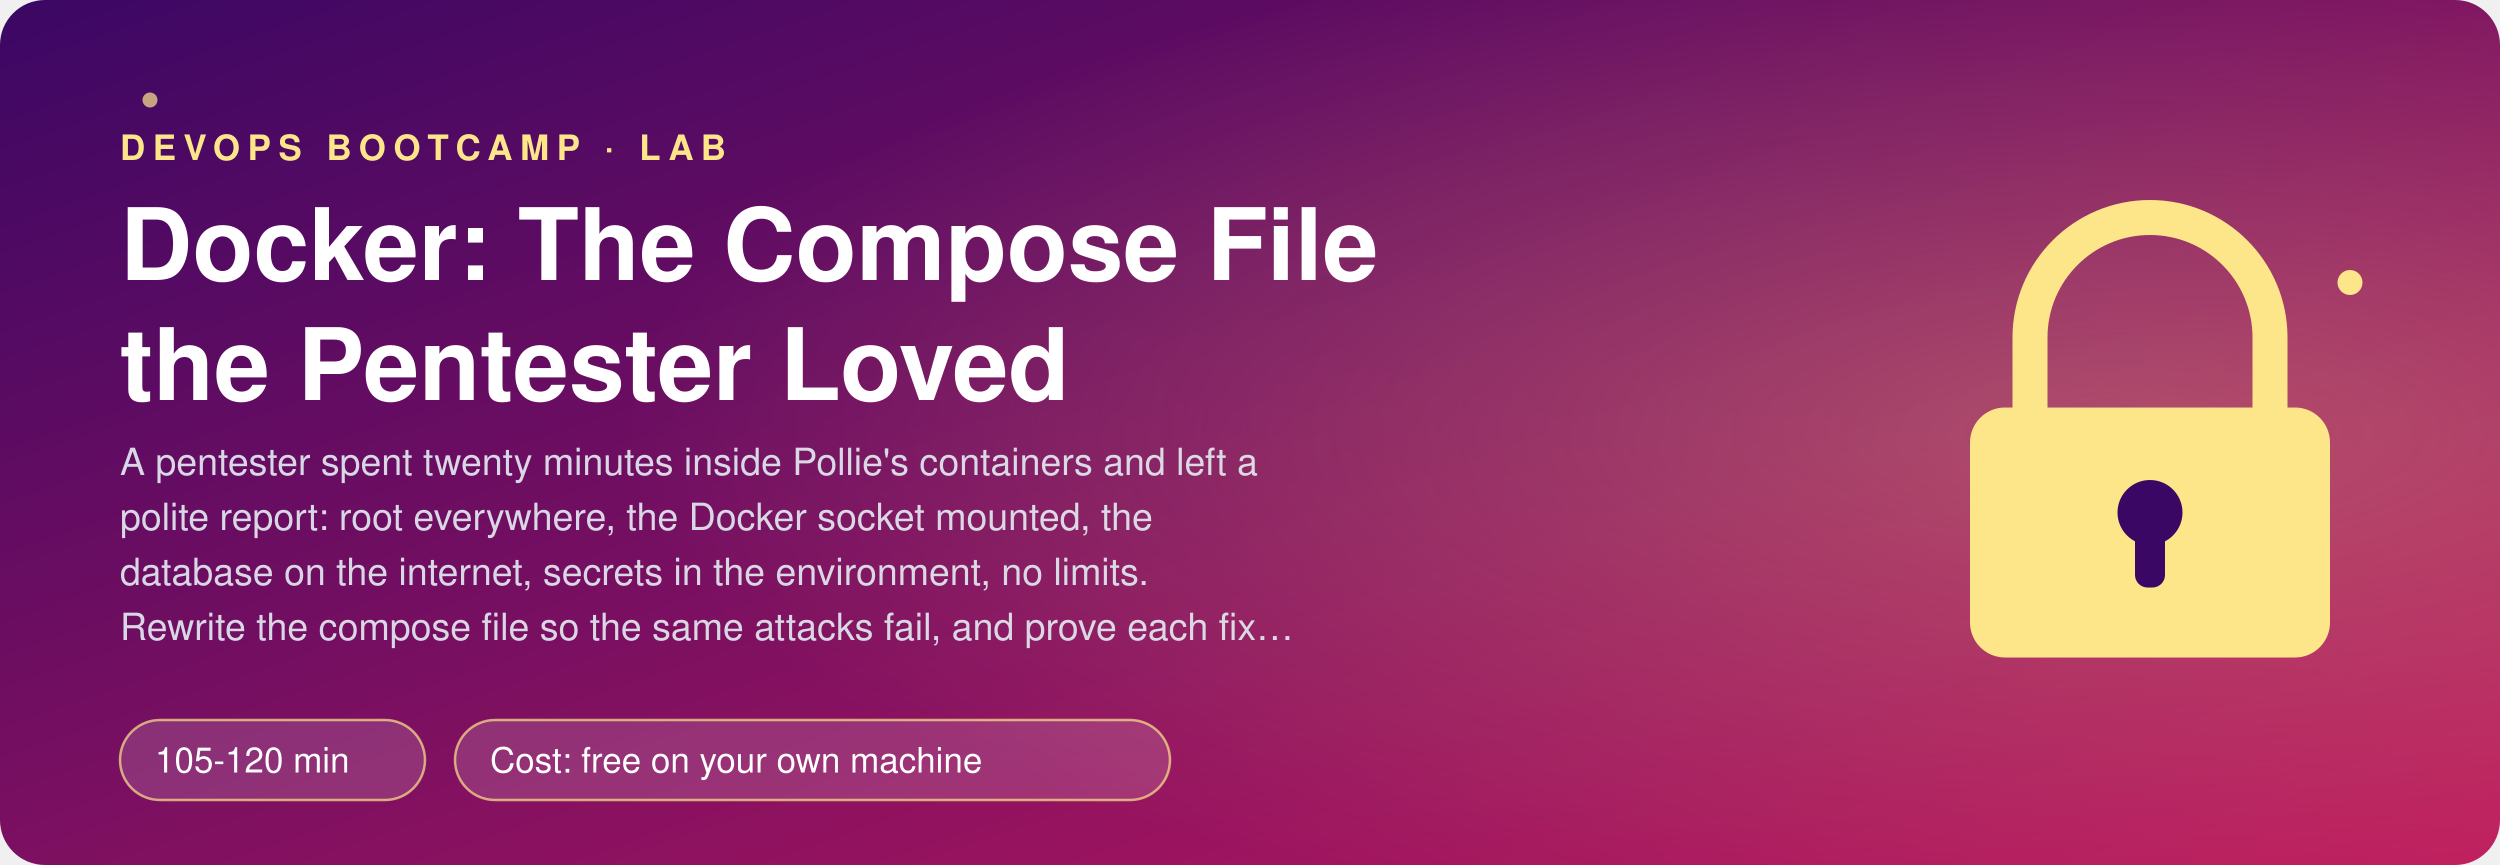
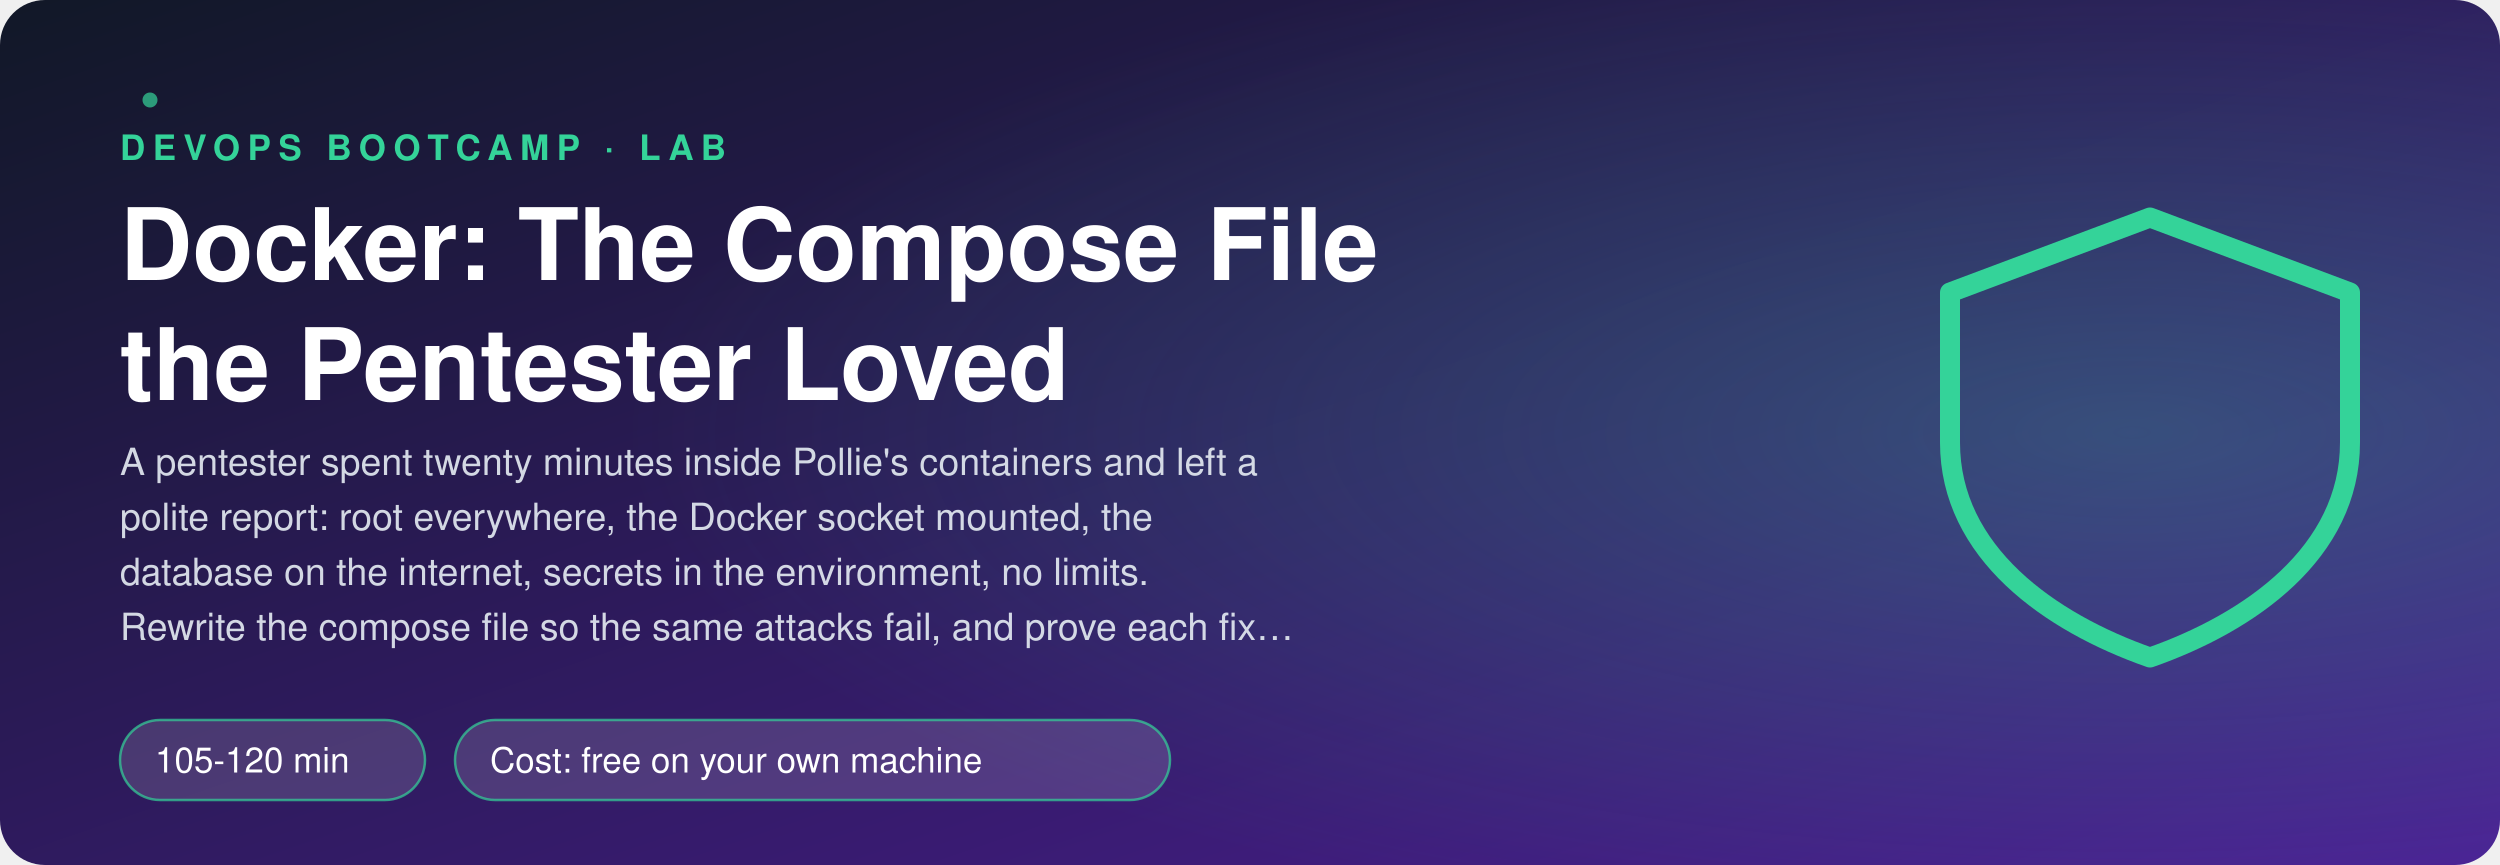
<svg xmlns="http://www.w3.org/2000/svg" width="1000" height="346" viewBox="0 0 1000 346" role="img" aria-label="Docker: The Compose File the Pentester Loved">
  <defs>
    <linearGradient id="bg" x1="0" y1="0" x2="1" y2="1">
-       <stop offset="0" stop-color="#3b0764" />
-       <stop offset="1" stop-color="#be185d" />
+       <stop offset="0" stop-color="#111827" />
+       <stop offset="1" stop-color="#4c1d95" />
    </linearGradient>
    <radialGradient id="glow" cx=".85" cy=".5" r=".6">
-       <stop offset="0" stop-color="#fde68a" stop-opacity=".28" />
-       <stop offset="1" stop-color="#fde68a" stop-opacity="0" />
+       <stop offset="0" stop-color="#34d399" stop-opacity=".28" />
+       <stop offset="1" stop-color="#34d399" stop-opacity="0" />
    </radialGradient>
  </defs>
  <rect width="1000" height="346" rx="18" fill="url(#bg)" />
  <rect width="1000" height="346" rx="18" fill="url(#glow)" />
-   <circle cx="60" cy="40" r="3" fill="#fde68a" opacity=".7">
+   <circle cx="60" cy="40" r="3" fill="#34d399" opacity=".7">
    <animate attributeName="opacity" values=".2;.9;.2" dur="3s" repeatCount="indefinite" />
  </circle>
-   <text x="48" y="64" font-size="14" letter-spacing="3" fill="#fde68a" font-family="Segoe UI,Helvetica,Arial,sans-serif" font-weight="700">DEVOPS BOOTCAMP · LAB</text>
+   <text x="48" y="64" font-size="14" letter-spacing="3" fill="#34d399" font-family="Segoe UI,Helvetica,Arial,sans-serif" font-weight="700">DEVOPS BOOTCAMP · LAB</text>
  <text x="48" y="112" font-size="40" font-weight="800" fill="#ffffff" font-family="Segoe UI,Helvetica,Arial,sans-serif">Docker: The Compose File</text>
  <text x="48" y="160" font-size="40" font-weight="800" fill="#ffffff" font-family="Segoe UI,Helvetica,Arial,sans-serif">the Pentester Loved</text>
  <text x="48" y="190" font-size="15" fill="#e2e8f0" opacity=".92" font-family="Segoe UI,Helvetica,Arial,sans-serif">A pentester spent twenty minutes inside Pollie's containers and left a</text>
  <text x="48" y="212" font-size="15" fill="#e2e8f0" opacity=".92" font-family="Segoe UI,Helvetica,Arial,sans-serif">polite report: root everywhere, the Docker socket mounted, the</text>
  <text x="48" y="234" font-size="15" fill="#e2e8f0" opacity=".92" font-family="Segoe UI,Helvetica,Arial,sans-serif">database on the internet, secrets in the environment, no limits.</text>
  <text x="48" y="256" font-size="15" fill="#e2e8f0" opacity=".92" font-family="Segoe UI,Helvetica,Arial,sans-serif">Rewrite the compose file so the same attacks fail, and prove each fix…</text>
-   <rect x="48" y="288" width="122" height="32" rx="16" fill="#ffffff" fill-opacity=".14" stroke="#fde68a" stroke-opacity=".7" />
+   <rect x="48" y="288" width="122" height="32" rx="16" fill="#ffffff" fill-opacity=".14" stroke="#34d399" stroke-opacity=".7" />
  <text x="62" y="309" font-size="14" fill="#ffffff" font-family="Segoe UI,Helvetica,Arial,sans-serif">105-120 min</text>
-   <rect x="182" y="288" width="286" height="32" rx="16" fill="#ffffff" fill-opacity=".14" stroke="#fde68a" stroke-opacity=".7" />
+   <rect x="182" y="288" width="286" height="32" rx="16" fill="#ffffff" fill-opacity=".14" stroke="#34d399" stroke-opacity=".7" />
  <text x="196" y="309" font-size="14" fill="#ffffff" font-family="Segoe UI,Helvetica,Arial,sans-serif">Cost: free on your own machine</text>
  <g transform="translate(750,73)">
-     <path d="M62 90 V62 a48 48 0 0 1 96 0 V90" fill="none" stroke="#fde68a" stroke-width="14" stroke-linecap="round">
-       <animateTransform attributeName="transform" type="translate" values="0,0;0,0;0,-26;0,-26;0,0" keyTimes="0;.3;.45;.75;.9" dur="4s" repeatCount="indefinite" />
+     <path d="M110 14 L190 44 V104 C190 148 150 176 110 190 C70 176 30 148 30 104 V44 Z" fill="none" stroke="#34d399" stroke-width="8" stroke-linejoin="round" />
+     <path d="M72 104 L100 132 L150 76" fill="none" stroke="#34d399" stroke-width="12" stroke-linecap="round" stroke-linejoin="round" stroke-dasharray="140" stroke-dashoffset="140">
+       <animate attributeName="stroke-dashoffset" values="140;0;0;140" keyTimes="0;.35;.85;1" dur="4s" repeatCount="indefinite" />
    </path>
-     <rect x="38" y="90" width="144" height="100" rx="14" fill="#fde68a" />
-     <circle cx="110" cy="132" r="13" fill="#3b0764" />
-     <rect x="104" y="136" width="12" height="26" rx="5" fill="#3b0764" />
-     <circle cx="190" cy="40" r="5" fill="#fde68a">
-       <animate attributeName="r" values="3;9;3" dur="2s" repeatCount="indefinite" />
-       <animate attributeName="opacity" values="1;0;1" dur="2s" repeatCount="indefinite" />
-     </circle>
+     <path d="M110 14 L190 44 V104 C190 148 150 176 110 190 C70 176 30 148 30 104 V44 Z" fill="#34d399" opacity="0">
+       <animate attributeName="opacity" values="0;.18;0" dur="4s" repeatCount="indefinite" />
+     </path>
  </g>
</svg>
